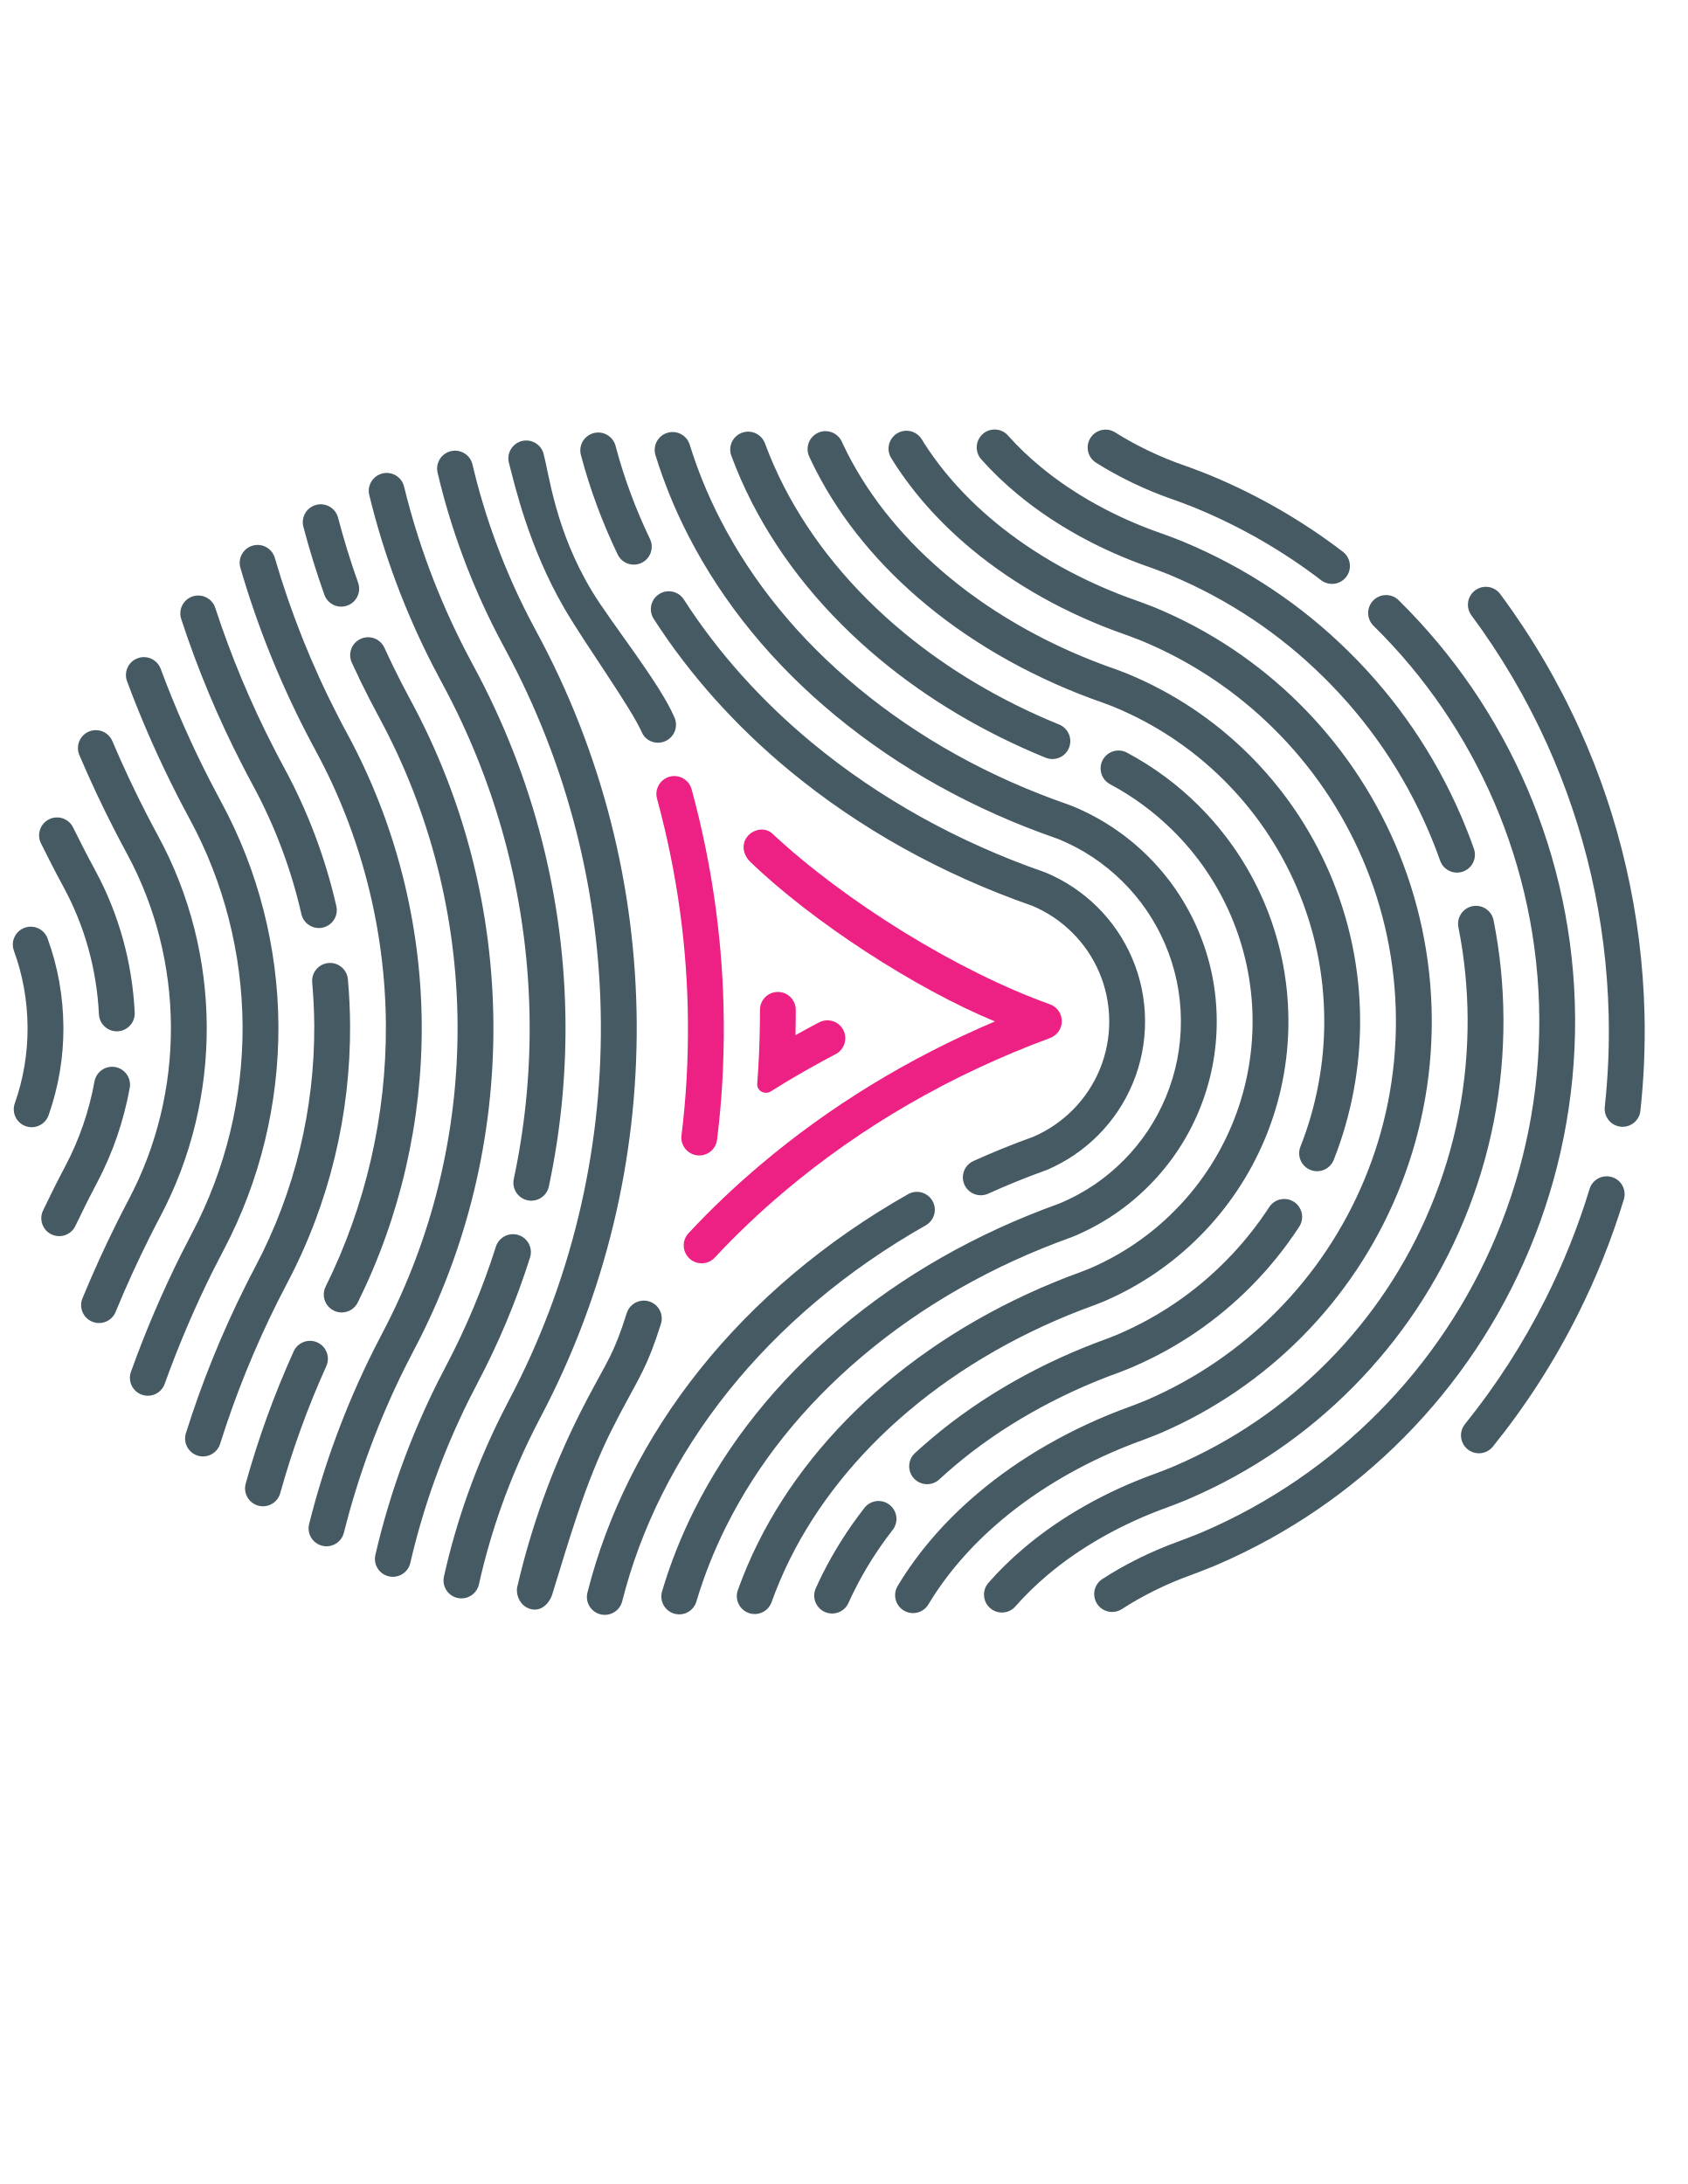
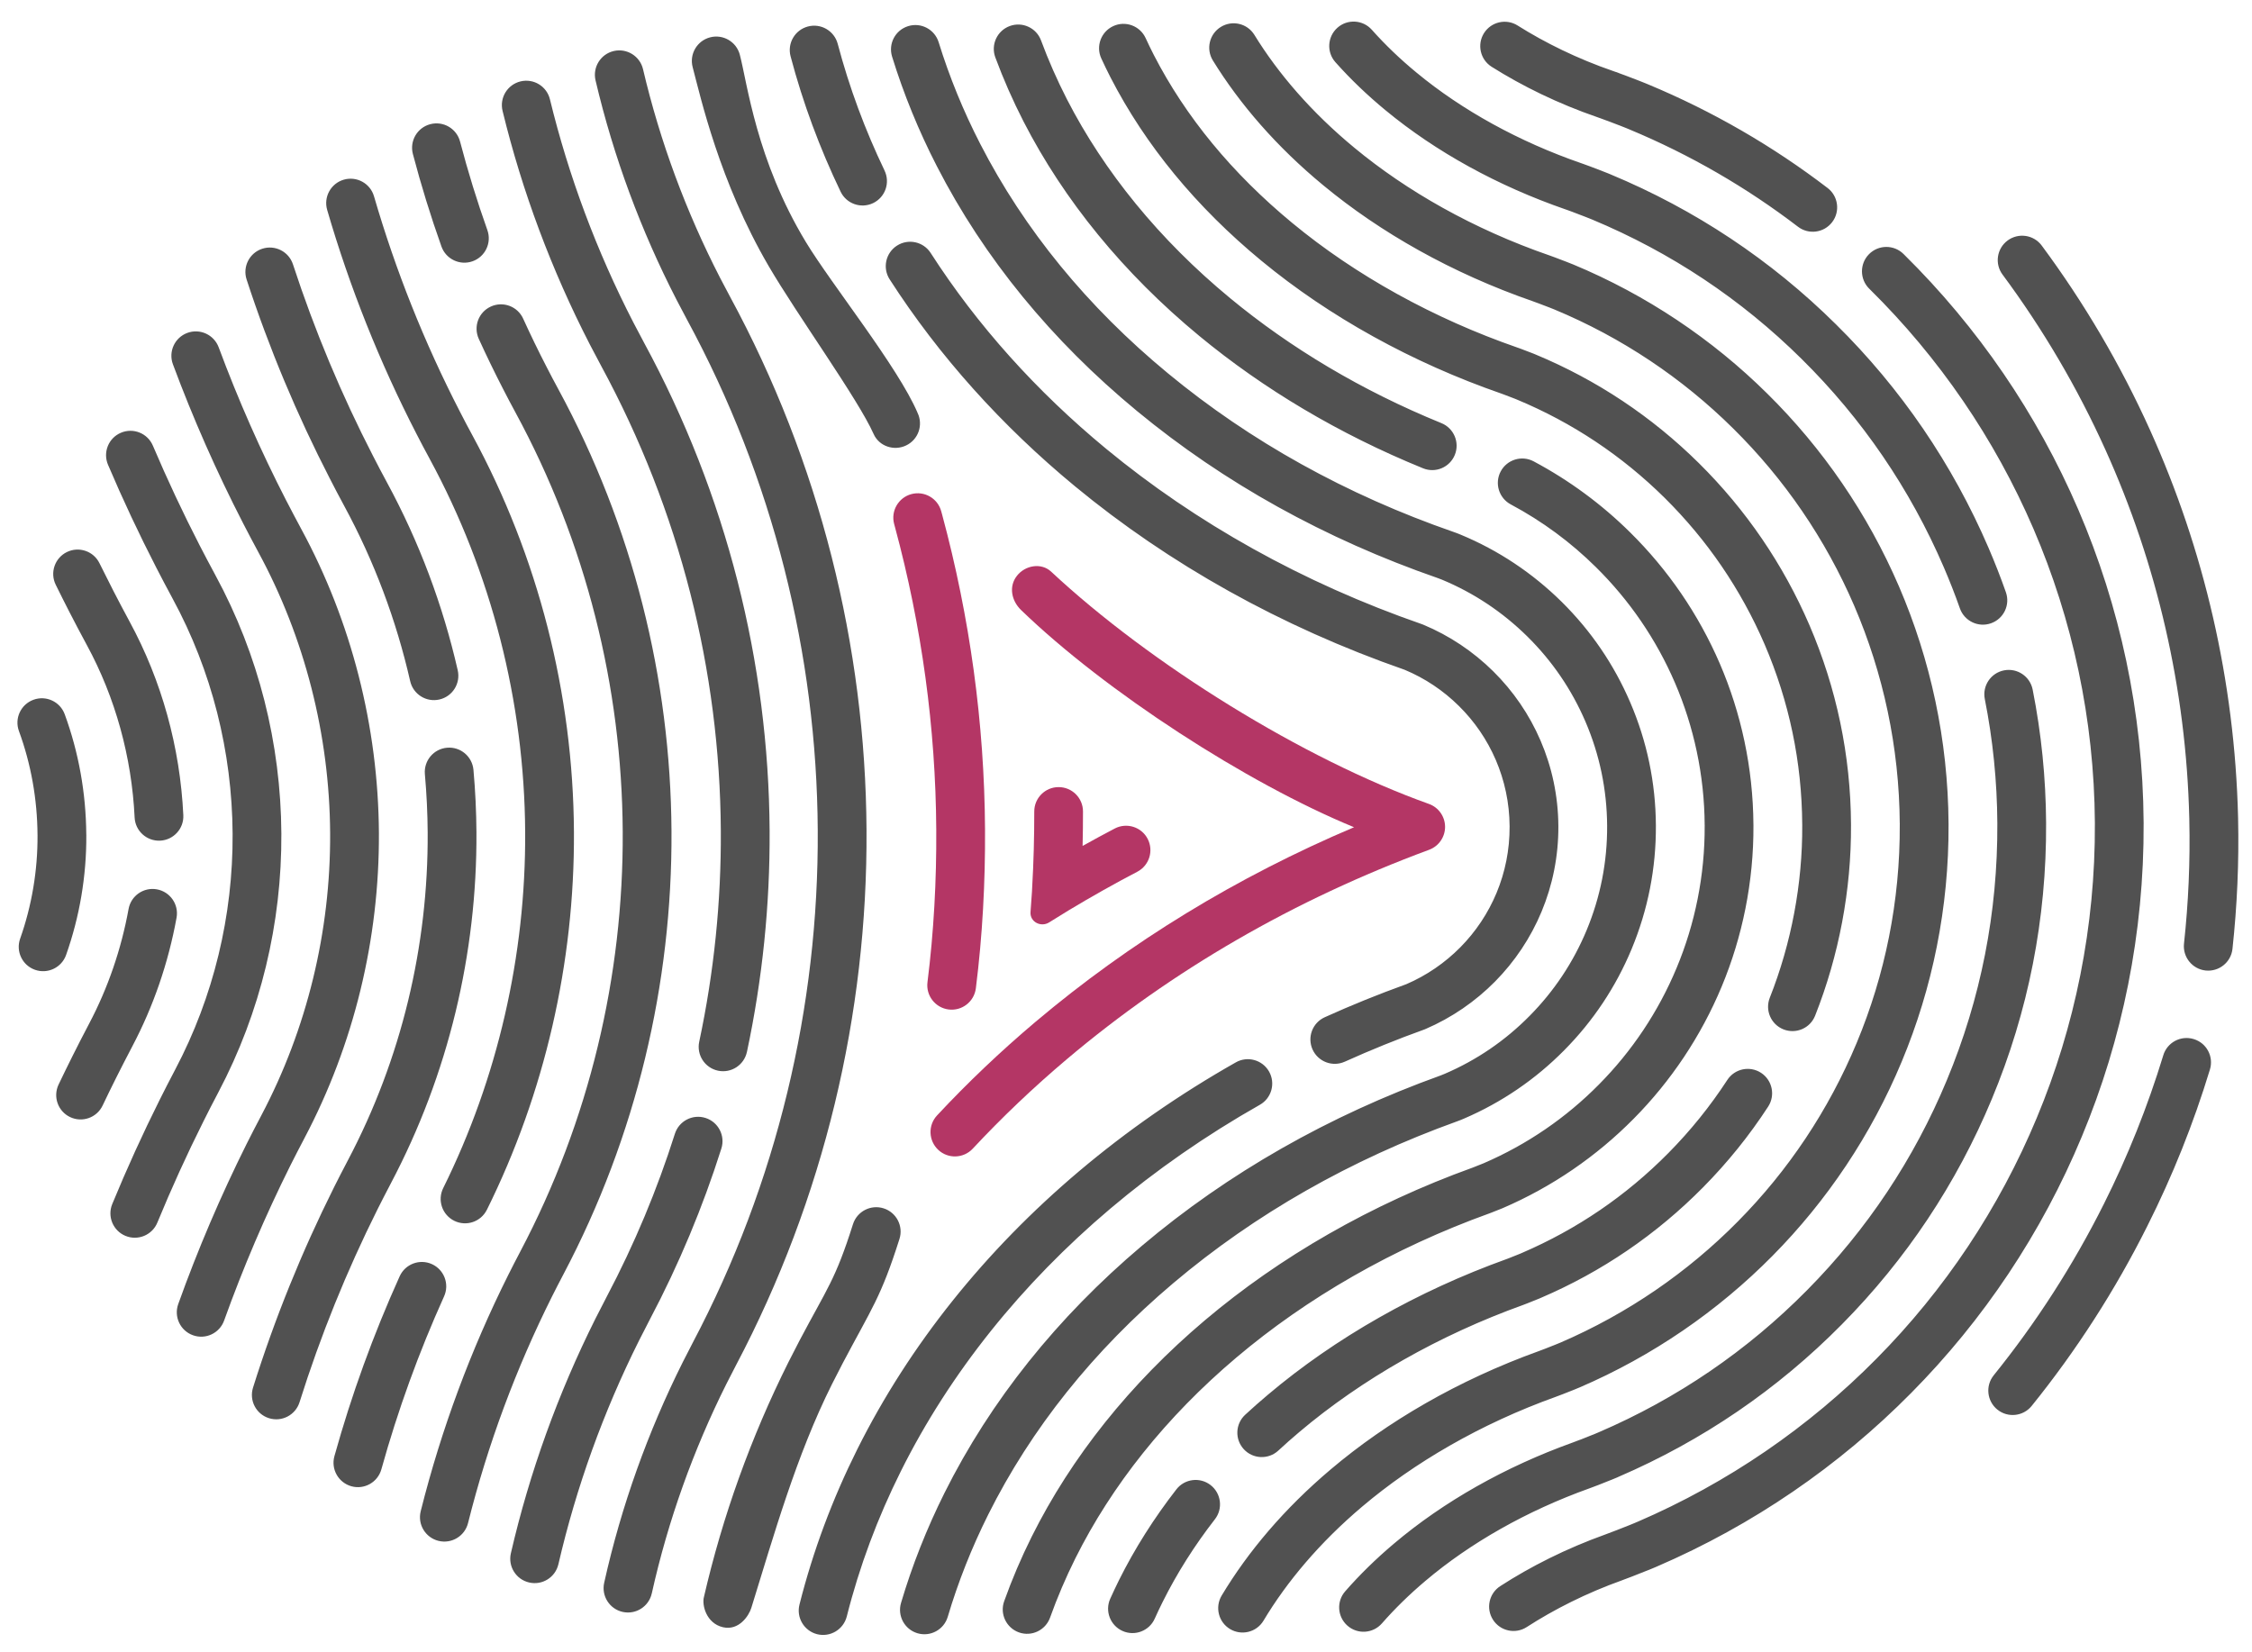
- <svg xmlns="http://www.w3.org/2000/svg" version="1.1" id="Layer_1" x="0px" y="0px" width="612px" height="792px" viewBox="0 0 612 792" style="enable-background:new 0 0 612 792;" xml:space="preserve">
+ <svg xmlns="http://www.w3.org/2000/svg" version="1.1" id="Layer_1" x="0px" y="0px" width="600px" height="440px" viewBox="0 150 600 440" style="enable-background:new 0 0 612 792;" xml:space="preserve">
  <defs>
    <style type="text/css">
	
- 		.st0{fill:#465A64;}
- 		.st1{fill:#ED2084;}
+ 		.st0{fill:#515151;}
		#thumb-print {
- 			animation: App-logo-throb-print infinite 4s ease-in-out;
+ 			/* animation: App-logo-throb-print infinite 4s ease-in-out; */
			transform-origin: 50% 50%;
		}
		#play-button {
- 			animation: App-logo-throb-play infinite 4s ease-in-out;
+ 			animation: App-logo-throb-play infinite 24s ease-in-out;
			transform-origin: 50% 50%;
+ 			fill:#b43665;
		}
		@keyframes App-logo-throb-print {
			10% { transform: scale(1); }
			50% { transform: scale(0.95); }
			90% { transform: scale(1); }
		}
		@keyframes App-logo-throb-play {
- 			0% { transform: scale(1.4); }
- 			50% { transform: scale(0.90); }
- 			100% { transform: scale(1.4); }
+ 			0% { fill: #77b3bb; }
+ 			25% { fill: #b43665; }
+ 			50% { fill: #b1c647 }
+ 			75% { fill: #b43665; }
+ 			100% { fill: #77b3bb; }
		}
	
	</style>
  </defs>
  <g id="thumb-print">
    <path class="st0" d="M432.268,571.011l0.816-0.309l1.644-0.618l0.739-0.289l0.048-0.021l2.92-1.155l0.839-0.326l0.109-0.042   l1.319-0.547l0.659-0.28l0.042-0.019c25.666-11.058,48.614-26.857,67.788-46.258c19.238-19.423,34.773-42.599,45.478-68.345   c10.79-25.853,16.605-54.223,16.456-83.491l0.002-0.012l0.001-0.044l-0.005-0.169c-0.186-29.302-6.337-57.588-17.417-83.333   c-11.019-25.603-26.813-48.6-46.344-67.871l-0.214-0.214c-2.551-2.52-6.662-2.499-9.188,0.053   c-2.521,2.553-2.498,6.666,0.048,9.189l0.009,0.001l0.213,0.217c18.349,18.106,33.189,39.707,43.545,63.762   c10.396,24.172,16.185,50.746,16.362,78.281v0.161l0.001,0.041l-0.001,0.009c0.141,27.495-5.328,54.142-15.463,78.423   c-10.062,24.184-24.651,45.959-42.718,64.201c-18.021,18.233-39.577,33.082-63.689,43.472l0.04-0.025l-0.626,0.27l-1.261,0.521   l-0.754,0.3l-2.924,1.151l0.05-0.019l-0.711,0.271l-1.587,0.6l-0.798,0.302l0,0c-10.446,3.752-19.911,8.534-27.982,13.758   c-3.004,1.939-3.878,5.962-1.925,8.978c1.948,3.019,5.967,3.878,8.976,1.932c7.257-4.688,15.905-9.073,25.41-12.465   L432.268,571.011z M395.38,158.827c-1.908,3.037-1.002,7.049,2.034,8.963c8.138,5.126,17.671,9.821,28.202,13.444l-0.067-0.02   l0.876,0.308l1.473,0.545l0.047,0.017l0.595,0.213l2.863,1.095l-0.049-0.025l0.626,0.249l1.354,0.536l0.784,0.327   c16.198,6.741,31.281,15.5,44.911,25.927c2.854,2.182,6.928,1.637,9.108-1.21c2.181-2.85,1.638-6.931-1.216-9.111   c-14.513-11.101-30.563-20.427-47.812-27.605l-0.819-0.338l-0.102-0.04l-1.455-0.577l-0.659-0.258l-0.046-0.019l-2.939-1.12   l-0.107-0.042l-0.619-0.224l-1.089-0.4c-0.039-0.017-0.064-0.036-0.1-0.055l-0.08-0.027l0,0l-0.017-0.005l-0.011-0.007   l-0.183-0.068l-0.28-0.104c-0.054-0.017-0.106-0.019-0.166-0.039l-0.538-0.19l-0.063-0.022   c-9.536-3.279-18.205-7.556-25.497-12.148C401.308,154.882,397.294,155.793,395.38,158.827z M494.686,427.845   c-7.465,17.941-18.285,34.091-31.692,47.626c-13.351,13.517-29.34,24.522-47.206,32.234l-1.276,0.523l-2.816,1.113l-1.571,0.595   l0,0c-21.691,7.809-40.592,18.887-55.549,31.543c-12.408,10.472-22.101,21.985-29.094,33.656c-1.834,3.078-0.839,7.073,2.243,8.914   c3.077,1.839,7.065,0.845,8.911-2.239c6.199-10.353,14.955-20.805,26.317-30.412c13.721-11.606,31.362-21.991,51.658-29.269   l0.101-0.039l1.629-0.616l0.082-0.031l2.928-1.156l0.102-0.044l1.328-0.549l0.076-0.028c19.453-8.372,36.847-20.36,51.38-35.05   c14.569-14.73,26.331-32.275,34.448-51.779c8.171-19.594,12.587-41.046,12.468-63.25l-0.002-0.119l-0.001-0.04   c0,0,0-0.011,0.001-0.013c-0.137-22.228-4.808-43.636-13.189-63.124c-8.352-19.4-20.32-36.826-35.103-51.412   c-14.646-14.496-32.175-26.279-51.72-34.417l-0.104-0.038l-1.458-0.579l-0.076-0.031l-2.935-1.12l-0.08-0.031l-1.508-0.554   l-0.113-0.039c-20.379-7.042-38.128-17.21-51.97-28.66c-11.465-9.456-20.345-19.803-26.684-30.111   c-1.878-3.056-5.881-4.008-8.936-2.13c-3.058,1.881-4.013,5.882-2.133,8.941l0,0c7.146,11.602,16.971,23.004,29.482,33.316   c15.092,12.475,34.1,23.335,55.877,30.88l0,0l0.062,0.023c0.023,0.006,0.037,0.015,0.052,0.022l0,0l1.317,0.481l0,0l2.894,1.104   l1.311,0.522l0,0c17.991,7.483,34.116,18.33,47.585,31.66c13.608,13.424,24.622,29.456,32.308,47.304   c7.705,17.929,11.994,37.611,12.123,58.069l0.011,0.001c0.002,0.039-0.01,0.069-0.008,0.107l-0.001,0.05l0,0   C506.262,390.094,502.209,409.818,494.686,427.845z M355.794,166.571c3.994,4.491,8.454,8.771,13.359,12.814   c13.464,11.127,29.979,20.183,47.957,26.407l0.357,0.123l1.431,0.521l0,0l0.357,0.138l2.908,1.113l-0.053-0.021l1.619,0.639l0,0   l0.42,0.169c20.983,8.748,39.759,21.23,55.859,37.168c16.142,15.941,28.886,34.607,37.886,55.51   c1.555,3.616,2.987,7.27,4.284,10.955c1.199,3.379,4.908,5.156,8.287,3.959c3.389-1.195,5.16-4.903,3.958-8.287   c-1.391-3.958-2.93-7.883-4.598-11.766c-9.647-22.419-23.358-42.515-40.688-59.611c-17.274-17.113-37.511-30.559-60.025-39.934   l-0.043-0.021l-0.439-0.179l-0.071-0.032l-1.698-0.666l-0.037-0.014c-0.029-0.011-0.058-0.036-0.096-0.045l-0.198-0.079   c-0.029-0.009-0.063-0.012-0.099-0.029l-2.553-0.976l-0.394-0.153l-0.062-0.017l-1.51-0.552l-0.107-0.04l-0.457-0.158   c-16.603-5.738-31.819-14.132-43.925-24.145c-4.426-3.647-8.404-7.47-11.926-11.427c-2.383-2.68-6.488-2.925-9.168-0.542   C353.646,159.782,353.407,163.889,355.794,166.571z M419.333,534.23l-0.39,0.146l0,0c-17.876,6.432-34.281,15.678-47.584,26.938   c-4.761,4.014-9.089,8.254-12.958,12.677c-2.368,2.702-2.088,6.804,0.611,9.165c2.698,2.362,6.801,2.09,9.165-0.609   c3.418-3.9,7.273-7.683,11.579-11.319c11.958-10.132,27.1-18.71,43.639-24.643l0.069-0.026l0.426-0.158l1.656-0.625l0.05-0.021   l0.339-0.125l2.964-1.18l0.38-0.147l0.152-0.062l1.31-0.539l0.196-0.088l0.31-0.142l0,0c22.358-9.632,42.394-23.305,59.457-40.584   c17.135-17.319,30.604-37.548,39.971-60.046c9.725-23.319,14.607-48.054,14.467-73.581c-0.071-12.028-1.272-23.901-3.583-35.537   c-0.704-3.521-4.114-5.807-7.64-5.11c-3.516,0.699-5.809,4.117-5.109,7.635l0,0c2.153,10.83,3.274,21.878,3.34,33.085   c0.118,23.827-4.411,46.765-13.472,68.508c-8.729,20.974-21.238,39.757-37.218,55.911c-15.939,16.132-34.575,28.854-55.47,37.842   l-0.127,0.053l-0.208,0.089l-1.133,0.48l-0.358,0.131l-2.961,1.182l-0.307,0.113l0.05-0.026L419.333,534.23z M271.466,584.933   c-3.371-1.215-5.137-4.93-3.923-8.302c2.085-5.846,4.537-11.591,7.347-17.225c10.526-21.1,26.153-40.748,46.129-57.629   c19.928-16.84,44.138-30.867,71.416-40.704l0,0l2.814-1.119c11.646-5.018,22.06-12.187,30.773-21.02   c8.759-8.84,15.812-19.355,20.694-31.083c4.87-11.661,7.534-24.61,7.461-37.893h0.015c0-0.03,0.005-0.059,0.007-0.083l-0.023-0.001   l-0.002-0.082c-0.074-13.297-2.896-26.201-7.896-37.818c-5.011-11.655-12.189-22.096-21.072-30.859   c-6.666-6.598-14.295-12.244-22.692-16.721c-3.164-1.685-4.365-5.62-2.683-8.79c1.688-3.166,5.626-4.366,8.791-2.675   c9.519,5.071,18.175,11.474,25.717,18.941c10.057,9.927,18.188,21.763,23.879,34.964c5.675,13.186,8.852,27.767,8.945,42.836   l0.002-0.002l0.003,0.004l-0.003,0.042l0.004,0.129c0,0,0.003,0.011,0,0.016v0.023c0.081,15.071-2.933,29.715-8.456,42.971   c-5.532,13.271-13.535,25.2-23.45,35.219c-9.896,10.013-21.715,18.155-34.94,23.843l-0.165,0.067l-2.924,1.159l-0.205,0.077   c-25.948,9.338-48.896,22.658-67.618,38.48c-18.741,15.835-33.232,34.124-42.895,53.494c-2.585,5.196-4.833,10.458-6.747,15.805   C278.556,584.375,274.848,586.138,271.466,584.933z M454.184,370.169L454.184,370.169l-0.005,0L454.184,370.169z M265.184,165.294   c2.152,5.805,4.663,11.511,7.536,17.116c10.77,20.966,26.623,40.439,46.798,57.088c17.062,14.098,37.182,26.133,59.62,35.275   c3.326,1.357,7.111-0.244,8.466-3.565c1.357-3.322-0.245-7.112-3.565-8.467c-21.259-8.661-40.25-20.048-56.249-33.263   c-18.918-15.61-33.62-33.745-43.51-52.996c-2.637-5.154-4.946-10.395-6.916-15.707c-1.24-3.363-4.982-5.079-8.345-3.833   C265.652,158.187,263.932,161.929,265.184,165.294z M307.653,581.279c0.675-1.51,1.387-3.014,2.127-4.485   c3.799-7.621,8.441-14.963,13.899-21.992c2.207-2.828,1.691-6.909-1.141-9.118c-2.828-2.198-6.916-1.693-9.115,1.143   c-5.964,7.677-11.076,15.746-15.275,24.161c-0.823,1.658-1.6,3.315-2.348,4.974c-1.472,3.271-0.007,7.111,3.261,8.586   C302.334,586.021,306.188,584.555,307.653,581.279z M405.827,497.685c0.383-0.139,0.757-0.277,1.14-0.438l2.898-1.165l0.092-0.032   l0.559-0.241l0.049-0.021c16.215-6.951,30.773-16.867,43.189-29.44c6.533-6.606,12.326-13.796,17.341-21.509   c1.955-3.009,1.101-7.038-1.901-8.996c-3.014-1.952-7.033-1.104-8.99,1.907c-4.54,6.97-9.777,13.478-15.693,19.461   c-11.252,11.392-24.363,20.321-39.046,26.629l-0.486,0.211l-2.872,1.147l-0.694,0.265c-23.671,8.514-45.629,20.962-63.62,36.163   c-2.067,1.739-4.087,3.519-6.041,5.327c-2.636,2.439-2.799,6.546-0.358,9.188c2.434,2.628,6.543,2.792,9.176,0.364   c1.811-1.678,3.682-3.33,5.601-4.951C362.841,517.458,383.533,505.697,405.827,497.685z M296.608,156.952   c3.251-1.5,7.113-0.074,8.618,3.186c0.698,1.51,1.425,3.021,2.186,4.506c8.438,16.416,20.809,31.497,36.916,44.79   c16.853,13.925,37.649,25.444,60.034,33.2l0.093,0.032l0.749,0.269l0.094,0.036l2.927,1.119l0.139,0.051l0.74,0.303l0.039,0.018   c16.291,6.778,30.95,16.539,43.493,28.943c12.533,12.401,22.456,26.938,29.447,43.141c7.236,16.831,10.977,34.709,11.08,53.049   l-0.004,0.065l0.004,0.099c0.098,17.296-3.194,34.776-9.561,50.859c-1.315,3.34-5.088,4.973-8.43,3.649   c-3.336-1.318-4.97-5.098-3.646-8.432c5.737-14.491,8.731-30.378,8.644-45.958l-0.003-0.126l-0.001-0.082   c-0.096-16.628-3.465-32.729-10.015-47.98c-6.344-14.688-15.295-27.805-26.65-39.048c-11.378-11.237-24.578-20.03-39.336-26.177   l-0.631-0.256l-2.855-1.09l-0.665-0.244l0.001-0.001c-23.75-8.246-45.808-20.428-63.961-35.417   c-17.302-14.277-30.877-30.728-40.207-48.887c-0.846-1.654-1.655-3.322-2.427-4.999l0,0   C291.919,162.312,293.349,158.455,296.608,156.952z M480.176,370.031L480.176,370.031L480.176,370.031L480.176,370.031z    M210.633,165.003c3.29,12.437,7.771,24.485,13.327,36.062c1.547,3.237,5.43,4.599,8.663,3.05c3.237-1.553,4.6-5.436,3.045-8.67   l0.005,0c-5.213-10.861-9.403-22.144-12.48-33.767c-0.917-3.467-4.478-5.536-7.944-4.617   C211.785,157.977,209.712,161.535,210.633,165.003z M379.431,424.317l0.362-0.143c6.984-3,13.25-7.322,18.513-12.632   c5.257-5.32,9.505-11.644,12.417-18.655c2.924-7.021,4.516-14.732,4.471-22.791c-0.046-8.054-1.727-15.75-4.729-22.73   c-2.995-6.981-7.317-13.262-12.635-18.511c-5.318-5.256-11.638-9.5-18.654-12.423l-0.363-0.136   c-31.677-10.989-60.188-26.978-84.117-46.73c-18.553-15.317-34.347-32.901-46.74-52.17c-1.943-3.018-5.957-3.89-8.977-1.948   c-3.02,1.939-3.893,5.962-1.95,8.979c13.167,20.466,29.868,39.037,49.397,55.155c25.097,20.719,54.855,37.394,87.807,48.873   c5.431,2.261,10.329,5.552,14.46,9.642c4.148,4.088,7.507,8.975,9.835,14.4c2.326,5.418,3.64,11.378,3.675,17.673   c0.034,6.302-1.205,12.27-3.471,17.721c-2.266,5.45-5.567,10.374-9.66,14.513c-4.098,4.139-8.968,7.494-14.387,9.823   c-7.412,2.672-14.662,5.608-21.733,8.806c-3.269,1.477-4.722,5.321-3.247,8.596c1.479,3.264,5.327,4.723,8.59,3.242h0.008   C365.16,429.777,372.21,426.914,379.431,424.317z M225.604,580.706c3.374-13.378,8.224-26.329,14.412-38.718   c13.078-26.208,32.145-49.95,55.842-69.985c12.125-10.24,25.45-19.508,39.81-27.646c3.118-1.764,4.216-5.733,2.448-8.854   c-1.771-3.119-5.741-4.219-8.858-2.445c-15.033,8.518-29.028,18.253-41.786,29.025c-24.942,21.083-45.147,46.185-59.086,74.104   c-6.583,13.197-11.769,27.021-15.381,41.331c-0.883,3.482,1.232,7.016,4.704,7.899   C221.192,586.289,224.716,584.178,225.604,580.706z M383.861,436.534c-29.86,10.746-56.661,26.004-79.625,45.4   c-22.566,19.07-40.309,41.249-52.6,65.855c-4.736,9.495-8.618,19.317-11.576,29.296c-1.018,3.438,0.944,7.054,4.379,8.077   c3.439,1.019,7.057-0.943,8.071-4.384c2.744-9.234,6.352-18.355,10.757-27.182c11.447-22.929,28.012-43.695,49.355-61.736   c21.721-18.346,47.133-32.845,75.605-43.092c0.619-0.217,1.23-0.472,1.794-0.712c10.04-4.31,19.069-10.462,26.763-18.258   c7.682-7.753,13.731-16.845,17.93-26.939c4.348-10.462,6.531-21.564,6.464-32.919c-0.062-11.347-2.368-22.427-6.844-32.819   c-4.307-10.031-10.452-19.062-18.258-26.771c-7.784-7.678-16.862-13.731-26.941-17.907c-0.574-0.239-1.186-0.48-1.842-0.702   c-28.583-9.919-54.158-24.143-76.063-42.227c-21.55-17.778-38.342-38.354-50.06-61.163c-4.509-8.757-8.221-17.853-11.083-27.099   c-1.059-3.428-4.692-5.351-8.126-4.289c-3.429,1.057-5.344,4.696-4.283,8.123c3.084,9.984,7.085,19.775,11.935,29.205   c12.569,24.476,30.56,46.448,53.345,65.246c23.158,19.115,50.13,34.084,80.106,44.486c0.35,0.119,0.714,0.261,1.109,0.423   c8.513,3.537,16.153,8.626,22.773,15.153c6.622,6.541,11.789,14.129,15.454,22.647c3.785,8.818,5.729,18.128,5.787,27.764   c0.055,9.645-1.786,18.98-5.47,27.855c-3.567,8.564-8.657,16.208-15.174,22.799c-6.538,6.624-14.134,11.803-22.631,15.445   C384.537,436.276,384.177,436.419,383.861,436.534z M17.609,404.441c3.607-10.196,5.44-21.026,5.388-31.892l0,0l-0.002-0.07l0,0   c0.001-0.042,0-0.103-0.008-0.228c-0.089-10.997-2.024-21.785-5.742-31.935c-1.232-3.372-4.962-5.104-8.326-3.872   c-3.376,1.235-5.11,4.969-3.874,8.338c3.213,8.771,4.889,18.115,4.951,27.702l0.002,0.032l0,0.036   c0.051,9.386-1.523,18.766-4.632,27.547c-1.198,3.387,0.571,7.098,3.954,8.293C12.705,409.587,16.416,407.817,17.609,404.441z    M41.919,475.76c3.775-9.175,7.875-18.18,12.286-26.986c1.139-2.282,2.474-4.918,3.979-7.756   c11.267-21.338,16.913-45.095,16.779-68.94c-0.146-23.945-6.052-47.579-17.556-68.79c-1.57-2.903-2.987-5.605-4.215-7.983   c-4.46-8.667-8.614-17.529-12.46-26.564c-1.403-3.307-5.222-4.843-8.522-3.437c-3.301,1.4-4.839,5.218-3.436,8.519   c3.97,9.333,8.268,18.479,12.869,27.421c1.26,2.449,2.718,5.235,4.34,8.233c10.463,19.293,15.856,40.821,15.991,62.677   c0.124,21.741-5.043,43.397-15.283,62.798c-1.56,2.947-2.938,5.673-4.106,8c-4.552,9.101-8.782,18.395-12.681,27.86   c-1.364,3.319,0.221,7.119,3.538,8.48C36.756,480.654,40.558,479.071,41.919,475.76z M42.666,373.986   c3.586-0.177,6.354-3.218,6.176-6.801l0,0c-0.866-18.068-5.742-35.764-14.286-51.511c-1.644-3.019-3.123-5.888-4.438-8.419   l0.011,0.015c-1.231-2.394-2.438-4.798-3.627-7.21c-1.574-3.22-5.473-4.546-8.695-2.966c-3.214,1.58-4.545,5.475-2.963,8.696   c1.215,2.476,2.46,4.944,3.725,7.417l0.01,0.014c1.312,2.54,2.843,5.495,4.562,8.654c7.583,13.967,11.95,29.788,12.727,45.931   C36.036,371.389,39.082,374.153,42.666,373.986z M27.335,444.567c1.193-2.495,2.394-4.97,3.624-7.421   c1.24-2.457,2.662-5.27,4.257-8.293c5.668-10.733,9.645-22.346,11.825-34.344c0.642-3.527-1.707-6.909-5.232-7.55   c-3.531-0.644-6.914,1.702-7.553,5.228c-1.945,10.711-5.498,21.074-10.528,30.592c-1.662,3.149-3.126,6.048-4.383,8.542   c-1.268,2.542-2.515,5.083-3.741,7.658c-1.537,3.239-0.163,7.115,3.071,8.655C21.914,449.182,25.793,447.804,27.335,444.567z    M91.656,284.694c8.056,14.844,13.937,30.597,17.629,46.791c0.798,3.5,4.277,5.691,7.779,4.892c3.5-0.797,5.683-4.28,4.892-7.776   v-0.005c-3.955-17.331-10.254-34.195-18.882-50.104c-1.32-2.434-2.534-4.753-3.668-6.973c-8.397-16.303-15.565-33.383-21.35-51.081   c-1.113-3.411-4.778-5.275-8.192-4.161c-3.411,1.114-5.273,4.785-4.16,8.195c6.002,18.37,13.442,36.08,22.146,52.982   C89.012,279.727,90.269,282.141,91.656,284.694z M79.806,523.611c5.593-17.789,12.575-34.982,20.787-51.42   c1.098-2.172,2.284-4.515,3.556-6.924c15.344-29.073,22.965-61.273,22.79-93.506c-0.034-5.562-0.302-11.111-0.796-16.643   c-0.322-3.572-3.476-6.211-7.046-5.893c-3.577,0.314-6.215,3.475-5.896,7.049c0.461,5.171,0.713,10.363,0.746,15.563   c0.161,30.139-6.962,60.233-21.287,87.37c-1.333,2.52-2.563,4.942-3.673,7.142l-0.006,0.021   c-8.522,17.045-15.768,34.883-21.567,53.347c-1.078,3.423,0.819,7.072,4.246,8.145C75.087,528.935,78.73,527.031,79.806,523.611z    M59.714,501.841L59.714,501.841c5.04-14.038,10.95-27.869,17.626-41.261c1.194-2.371,2.459-4.84,3.8-7.379   c13.133-24.899,19.96-52.972,19.813-81.295c-0.179-28.339-7.326-56.329-20.722-81.02c-1.404-2.599-2.698-5.087-3.934-7.465   l0.004,0.016c-6.815-13.252-12.86-26.962-18.043-40.91c-1.256-3.36-4.994-5.073-8.356-3.825c-3.37,1.25-5.08,4.988-3.833,8.354   c5.371,14.435,11.626,28.616,18.684,42.327l0.008,0.018c1.239,2.392,2.57,4.953,4.049,7.674   c12.36,22.777,18.992,48.703,19.148,74.903c0.148,26.186-6.187,52.185-18.301,75.151c-1.398,2.64-2.705,5.186-3.923,7.606   l-0.012,0.023c-6.912,13.853-13.027,28.154-18.236,42.706c-1.207,3.371,0.547,7.096,3.925,8.3   C54.788,506.979,58.505,505.221,59.714,501.841z M125.903,219.614c3.383-1.202,5.148-4.917,3.95-8.298l0,0   c-2.75-7.728-5.181-15.599-7.279-23.595c-0.91-3.472-4.465-5.544-7.936-4.633c-3.471,0.91-5.543,4.464-4.636,7.931   c2.195,8.356,4.74,16.578,7.607,24.648C118.81,219.047,122.521,220.817,125.903,219.614z M124.697,555.818   c5.265-21.043,12.82-41.249,22.334-60.297c1.005-1.998,2.022-3.989,3.084-5.994c19.422-36.813,29.014-77.446,28.791-118.076   c-0.243-40.647-10.301-81.167-30.166-117.78c-1.066-1.965-2.102-3.938-3.134-5.946c-2.176-4.219-4.252-8.499-6.225-12.834   c-1.487-3.267-5.343-4.706-8.602-3.217c-3.272,1.487-4.708,5.339-3.219,8.607c2.059,4.523,4.228,8.989,6.496,13.393   c1.057,2.062,2.138,4.121,3.266,6.197c18.821,34.689,28.363,73.096,28.59,111.653c0.213,38.536-8.888,77.06-27.29,111.934   c-1.119,2.114-2.176,4.188-3.207,6.242c-9.938,19.891-17.817,40.98-23.328,62.967c-0.875,3.481,1.248,7.008,4.723,7.877   C120.295,561.413,123.82,559.3,124.697,555.818z M114.491,272.275l-0.013-0.016c16.429,30.281,25.245,64.692,25.442,99.404   c0.189,32.943-7.364,65.682-21.839,94.9c-1.595,3.217-0.275,7.111,2.935,8.704c3.219,1.593,7.112,0.275,8.704-2.938l0.006-0.001   c15.38-31.053,23.389-65.767,23.189-100.74c-0.213-36.859-9.551-73.331-27.016-105.528l-0.01-0.02   c-1.133-2.067-2.248-4.199-3.358-6.367c-9.483-18.402-17.151-37.659-22.885-57.374c-1.003-3.447-4.609-5.425-8.053-4.426   c-3.445,1.001-5.426,4.61-4.424,8.056c5.967,20.522,13.949,40.55,23.804,59.691C112.115,267.839,113.28,270.069,114.491,272.275z    M101.612,541.477c4.366-15.699,9.959-31.121,16.7-46.064c1.483-3.272,0.024-7.125-3.242-8.6c-3.268-1.474-7.112-0.021-8.59,3.248   c-7.021,15.548-12.84,31.592-17.385,47.931c-0.956,3.459,1.061,7.035,4.516,8.008C97.072,546.96,100.65,544.939,101.612,541.477z    M173.652,574.545l0.004,0.003c4.337-19.471,11.074-38.188,19.859-55.774c0.843-1.681,1.696-3.348,2.572-5.008   c23.484-44.518,35.062-93.604,34.78-142.611c-0.279-49.015-12.429-97.965-36.422-142.216c-0.891-1.642-1.762-3.306-2.627-4.978   c-8.985-17.476-15.935-36.107-20.496-55.522c-0.819-3.491-4.316-5.658-7.809-4.841c-3.494,0.821-5.662,4.32-4.844,7.814   c4.815,20.473,12.133,40.097,21.599,58.49c0.901,1.755,1.816,3.495,2.754,5.224c22.952,42.334,34.584,89.179,34.85,136.102   c0.273,46.914-10.817,93.894-33.281,136.48c-0.919,1.741-1.818,3.498-2.7,5.262c-9.248,18.499-16.35,38.222-20.92,58.751   c-0.78,3.508,1.428,6.978,4.929,7.76C169.408,580.26,172.874,578.048,173.652,574.545z M160.186,247.523   c21,38.733,31.619,81.262,31.863,123.865c0.109,18.818-1.811,37.654-5.757,56.18c-0.746,3.501,1.493,6.96,5.002,7.704   c3.502,0.751,6.958-1.489,7.708-4.998l0.004,0.003c4.137-19.441,6.154-39.212,6.042-58.965   c-0.258-44.711-11.414-89.353-33.439-129.977c-0.966-1.781-1.933-3.614-2.881-5.454c-9.769-18.981-17.225-38.952-22.209-59.412   c-0.84-3.489-4.355-5.626-7.847-4.779c-3.481,0.851-5.625,4.364-4.774,7.853c5.223,21.468,13.043,42.397,23.282,62.292   C158.168,243.752,159.173,245.658,160.186,247.523z M148.771,566.779l0.004-0.001c4.743-20.509,11.966-40.552,21.493-59.621   c0.944-1.884,1.891-3.735,2.854-5.565c7.777-14.736,14.136-29.994,19.069-45.575c1.086-3.417-0.809-7.07-4.226-8.152   c-3.418-1.087-7.078,0.809-8.161,4.233c-4.702,14.846-10.764,29.385-18.178,43.441c-1.012,1.921-1.99,3.842-2.978,5.797   c-9.992,19.993-17.564,40.996-22.535,62.519c-0.811,3.497,1.375,6.983,4.867,7.784   C144.474,572.454,147.967,570.273,148.771,566.779z" />
    <path class="st0" d="M184.548,167.902c2.13,8.055,7.151,30.526,20.198,52.91c7.644,13.122,23.858,35.479,28.014,44.823   c1.458,3.281,5.432,4.6,8.664,3.047c3.238-1.549,4.601-5.434,3.049-8.667l0.004-0.001c-5.233-12.27-22.93-34.228-29.755-45.5   c-13.259-21.906-15.629-42.443-17.614-49.939c-0.915-3.468-4.475-5.535-7.941-4.619   C185.698,160.873,183.627,164.433,184.548,167.902z" />
    <path class="st0" d="M187.547,575.516c-0.568,2.12,0.616,7.007,5.063,8.041c4.302,0.999,6.936-3.123,7.561-5.139   c6.015-19.397,11.963-40.549,21.492-59.62c0.941-1.884,1.888-3.729,2.851-5.563c7.781-14.738,10.193-17.548,15.13-33.129   c1.087-3.423-0.808-7.072-4.228-8.156c-3.418-1.081-7.075,0.811-8.159,4.232c-4.7,14.853-6.82,16.942-14.238,30.995   c-1.011,1.921-1.989,3.847-2.979,5.802C200.052,532.973,192.518,553.989,187.547,575.516" />
    <path class="st0" d="M576.361,431.173l0.006-0.003c-4.186,13.724-9.496,26.976-15.829,39.603   c-8.188,16.358-18.05,31.646-29.354,45.664c-2.254,2.794-1.81,6.884,0.977,9.139c2.797,2.254,6.886,1.807,9.137-0.978   c11.889-14.737,22.261-30.819,30.849-48.001c6.678-13.283,12.257-27.217,16.648-41.651c1.042-3.431-0.889-7.055-4.321-8.091   C581.035,425.804,577.409,427.729,576.361,431.173z" />
    <path class="st0" d="M533.54,223.164c10.716,14.458,19.938,30.112,27.438,46.737c13.635,30.215,21.487,63.521,22.313,98.159   l0.008,0.149l-0.004,0.096c0.261,11.151-0.234,22.208-1.412,33.106c-0.386,3.581,2.192,6.779,5.753,7.172   c3.57,0.378,6.778-2.199,7.162-5.762c1.243-11.459,1.759-23.086,1.496-34.814l-0.003-0.099l-0.003-0.159   c-0.884-36.403-9.123-71.422-23.468-103.195c-7.885-17.474-17.579-33.924-28.844-49.126c-2.13-2.881-6.196-3.485-9.089-1.351   C532.008,216.213,531.396,220.282,533.54,223.164z" />
  </g>
  <g id="play-button">
    <path class="st1" d="M284.279,432.176c28.086-23.707,60.52-42.459,96.492-55.764c2.557-0.951,4.256-3.407,4.24-6.132   c-0.016-2.729-1.741-5.17-4.312-6.083c-33.446-11.955-74.142-37.16-100.648-61.89c-2.624-2.45-6.913-1.708-9.118,1.121   c-2.215,2.826-1.464,6.626,1.116,9.117c22.415,21.659,60.076,46.091,88.708,57.862c-31.196,13.235-59.699,30.606-84.863,51.849   c-9.328,7.877-18.08,16.192-26.23,24.933c-2.447,2.622-2.306,6.731,0.319,9.185c2.616,2.446,6.731,2.305,9.184-0.321l0,0   C266.956,447.697,275.334,439.733,284.279,432.176z" />
    <path class="st1" d="M250.775,286.239c-0.932-3.468-4.496-5.519-7.959-4.588c-3.463,0.935-5.52,4.501-4.588,7.964   c0.076,0.271,0.147,0.544,0.22,0.817c7.125,26.382,10.847,53.504,10.999,80.615c0.082,13.603-0.652,27.184-2.34,40.663   c-0.445,3.553,2.078,6.806,5.639,7.257c3.56,0.442,6.803-2.078,7.251-5.641l0.002,0.001c1.768-14.086,2.523-28.236,2.442-42.353   c-0.162-28.253-4.033-56.479-11.444-83.926C250.924,286.782,250.849,286.509,250.775,286.239z" />
    <path class="st1" d="M282.041,359.719c-3.59-0.001-6.495,2.92-6.482,6.503c0.004,6.812-0.17,13.57-0.562,20.309   c0,0,0.024,0.451-0.435,6.48c-0.194,2.61,2.764,4.143,4.974,2.746c2.641-1.655,5.307-3.278,5.307-3.278   c2.985-1.802,6-3.548,9.024-5.251c3.025-1.703,6.079-3.363,9.154-4.965c3.177-1.664,4.404-5.586,2.744-8.771   c-1.66-3.176-5.583-4.404-8.767-2.74l0,0c-2.872,1.502-5.729,3.057-8.563,4.639c0.069-3.066,0.112-6.124,0.106-9.195   C288.534,362.612,285.623,359.71,282.041,359.719z" />
  </g>
</svg>
